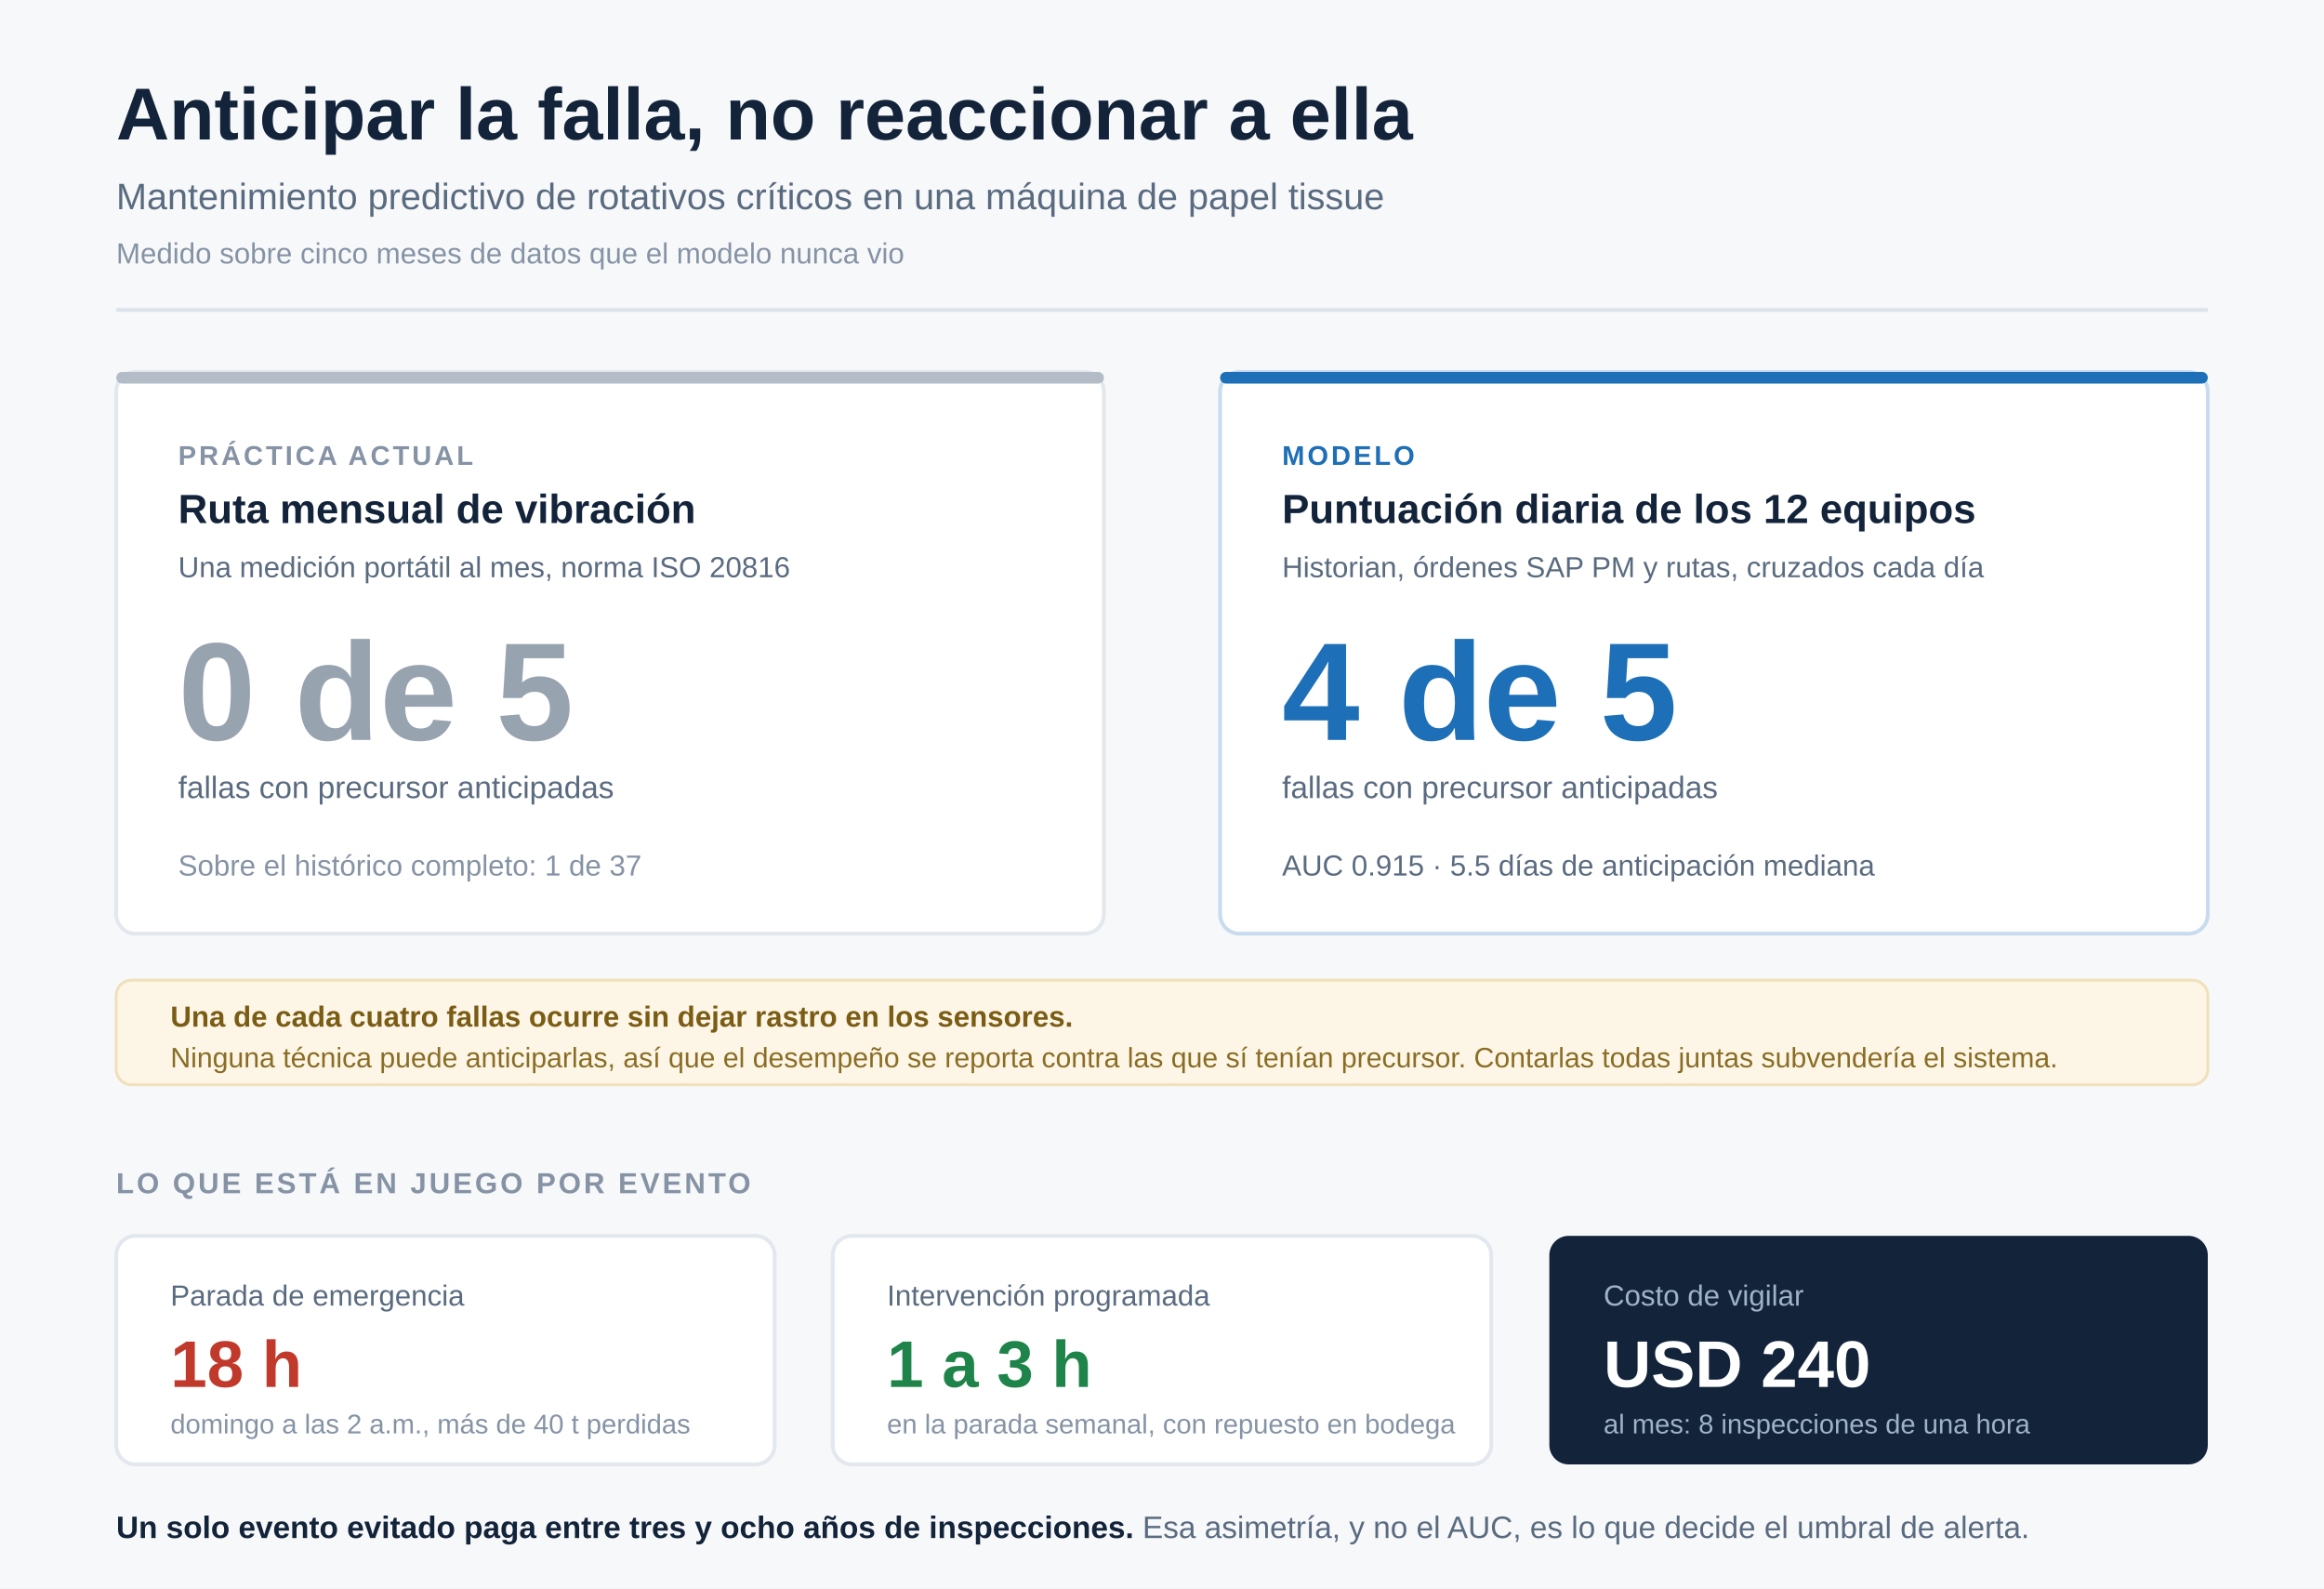
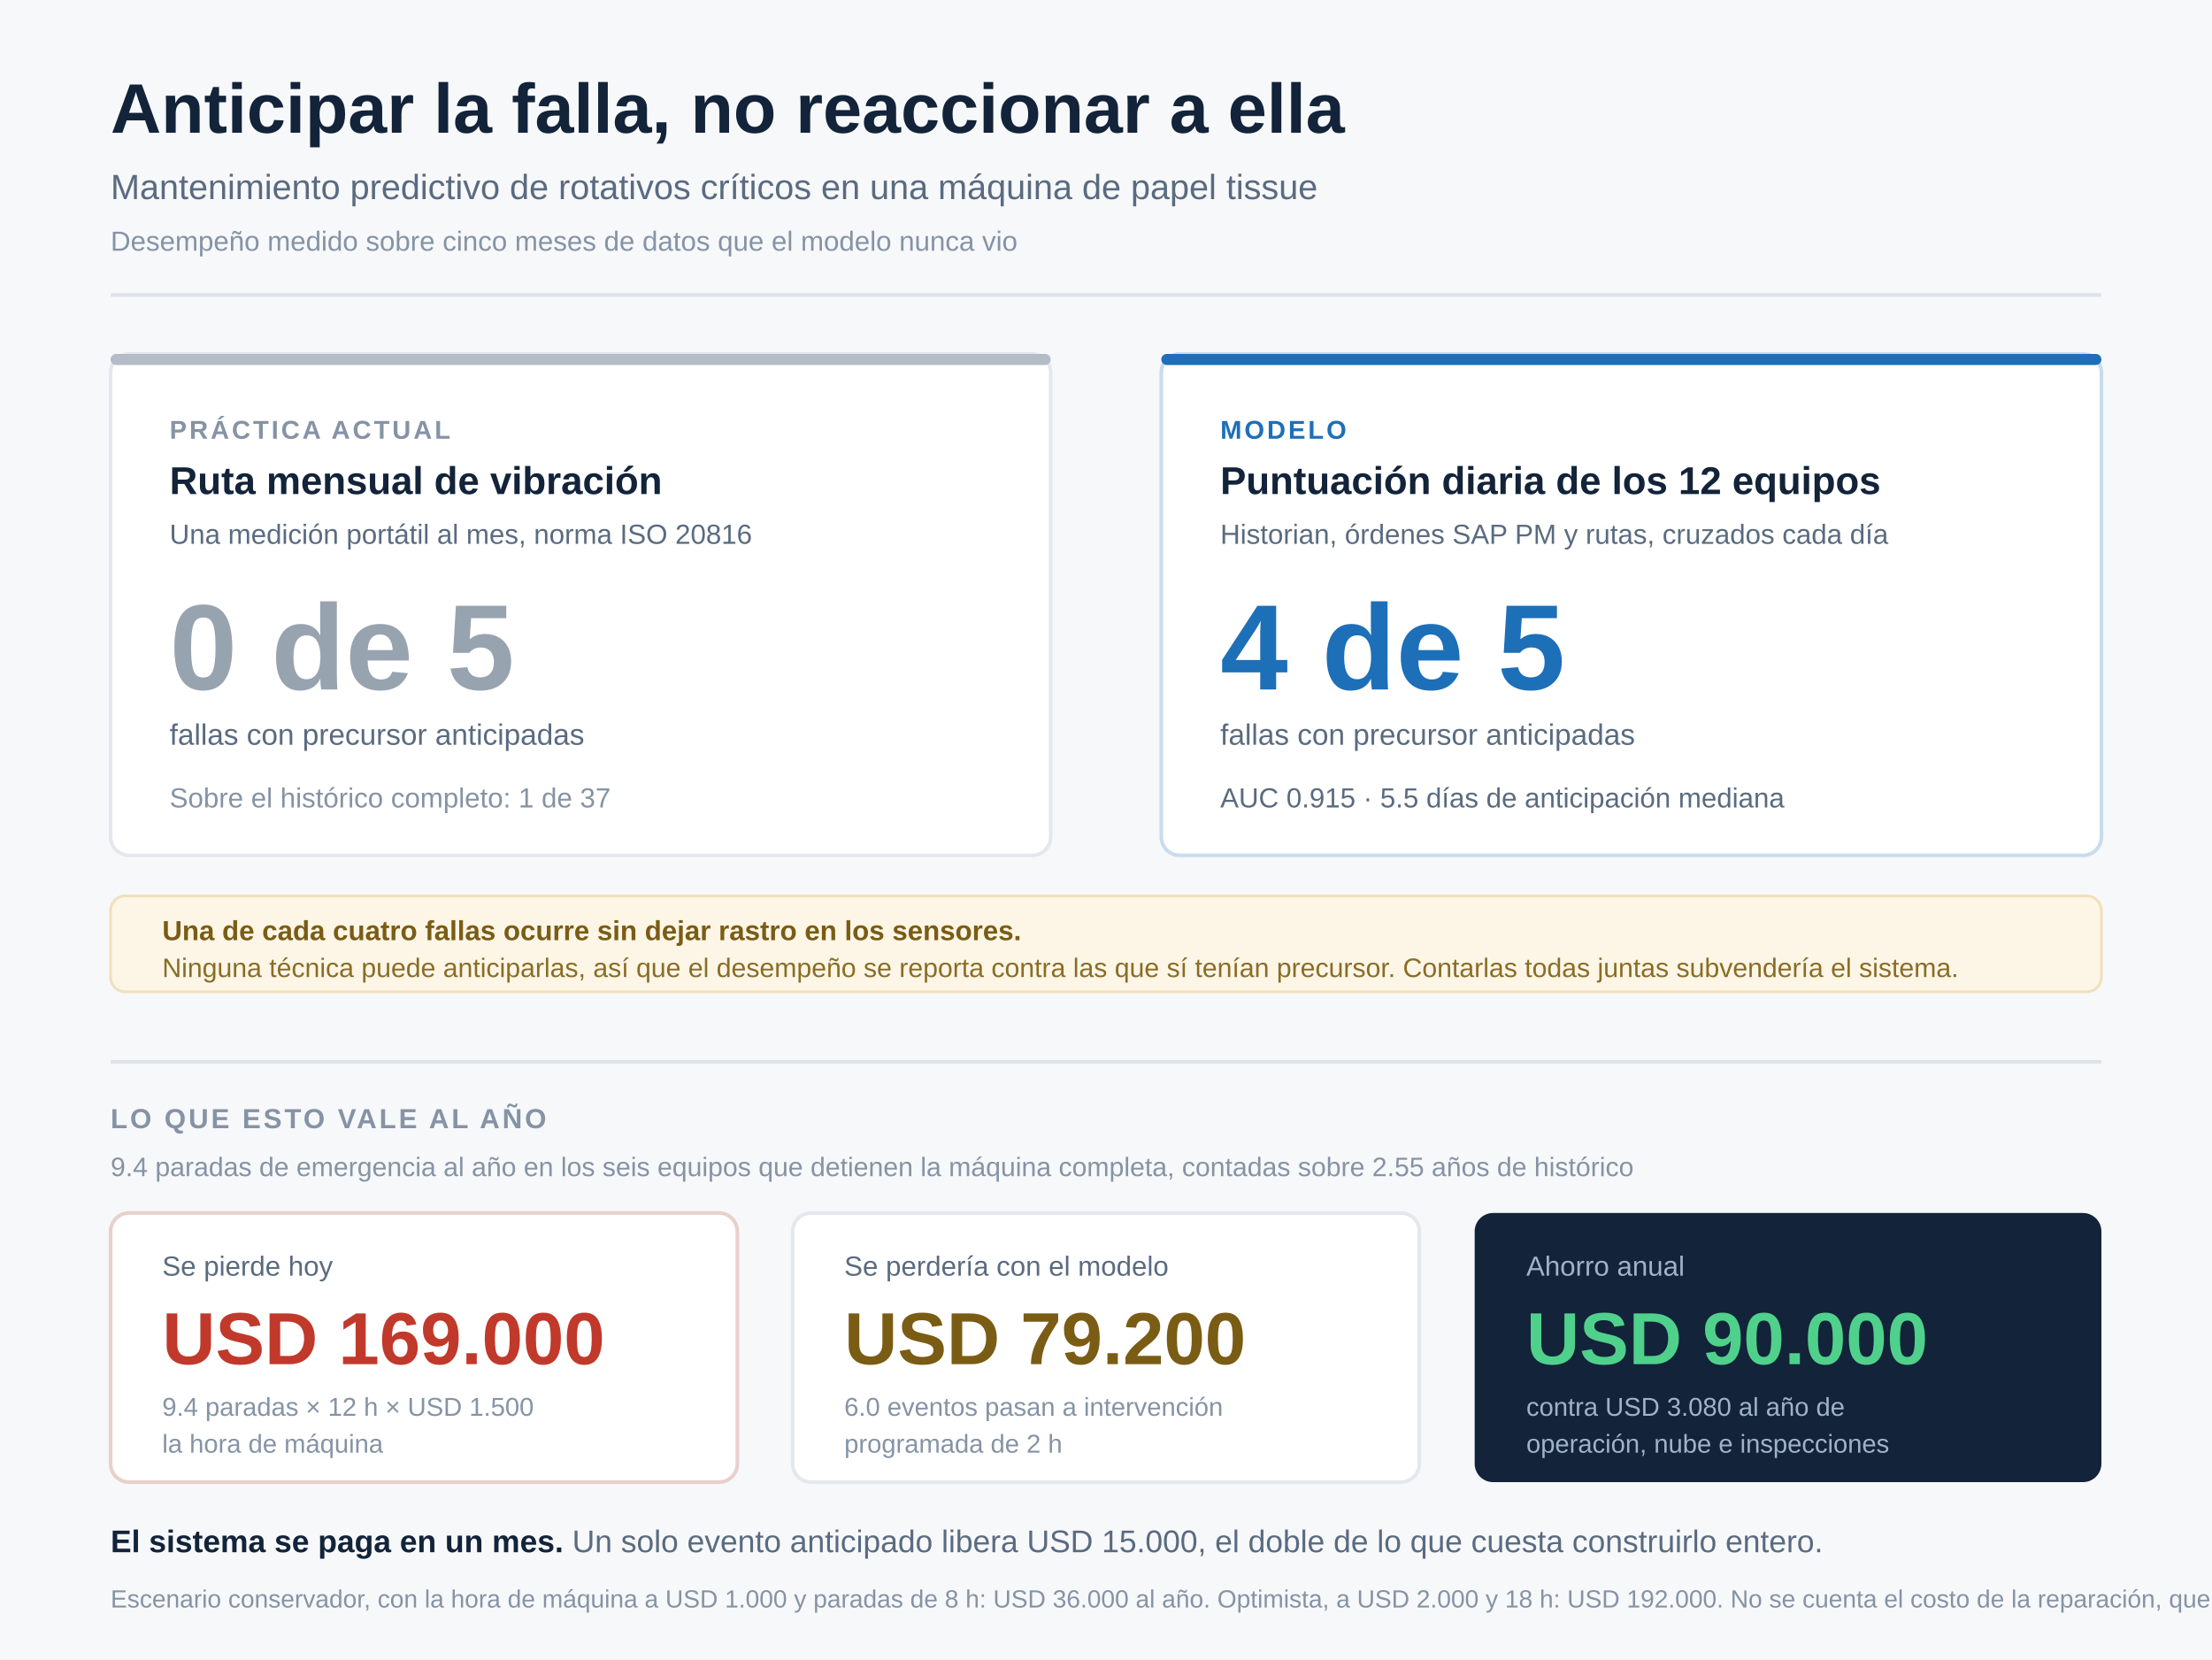
- <svg xmlns="http://www.w3.org/2000/svg" viewBox="0 0 1200 820" width="1200" height="820" font-family="Segoe UI, Helvetica Neue, Arial, sans-serif">
-   <rect width="1200" height="820" fill="#f7f8fa" />
+ <svg xmlns="http://www.w3.org/2000/svg" viewBox="0 0 1200 900" width="1200" height="900" font-family="Segoe UI, Helvetica Neue, Arial, sans-serif">
+   <rect width="1200" height="900" fill="#f7f8fa" />
  <text x="60" y="72" font-size="38" font-weight="700" fill="#12233a">Anticipar la falla, no reaccionar a ella</text>
  <text x="60" y="108" font-size="19" fill="#5a6b80">Mantenimiento predictivo de rotativos críticos en una máquina de papel tissue</text>
-   <text x="60" y="136" font-size="15" fill="#8593a5">Medido sobre cinco meses de datos que el modelo nunca vio</text>
+   <text x="60" y="136" font-size="15" fill="#8593a5">Desempeño medido sobre cinco meses de datos que el modelo nunca vio</text>
  <line x1="60" y1="160" x2="1140" y2="160" stroke="#dde3ea" stroke-width="2" />
-   <rect x="60" y="192" width="510" height="290" rx="10" fill="#ffffff" stroke="#e3e8ee" stroke-width="2" />
+   <rect x="60" y="192" width="510" height="272" rx="10" fill="#ffffff" stroke="#e3e8ee" stroke-width="2" />
  <rect x="60" y="192" width="510" height="6" rx="3" fill="#b3bcc7" />
-   <text x="92" y="240" font-size="14" font-weight="700" fill="#8593a5" letter-spacing="1.4">PRÁCTICA ACTUAL</text>
-   <text x="92" y="270" font-size="21" font-weight="600" fill="#12233a">Ruta mensual de vibración</text>
-   <text x="92" y="298" font-size="15" fill="#5a6b80">Una medición portátil al mes, norma ISO 20816</text>
-   <text x="92" y="382" font-size="72" font-weight="700" fill="#98a3b0">0 de 5</text>
-   <text x="92" y="412" font-size="16" fill="#5a6b80">fallas con precursor anticipadas</text>
-   <text x="92" y="452" font-size="15" fill="#8593a5">Sobre el histórico completo: 1 de 37</text>
-   <rect x="630" y="192" width="510" height="290" rx="10" fill="#ffffff" stroke="#c9dcef" stroke-width="2" />
+   <text x="92" y="238" font-size="14" font-weight="700" fill="#8593a5" letter-spacing="1.4">PRÁCTICA ACTUAL</text>
+   <text x="92" y="268" font-size="21" font-weight="600" fill="#12233a">Ruta mensual de vibración</text>
+   <text x="92" y="295" font-size="15" fill="#5a6b80">Una medición portátil al mes, norma ISO 20816</text>
+   <text x="92" y="374" font-size="66" font-weight="700" fill="#98a3b0">0 de 5</text>
+   <text x="92" y="404" font-size="16" fill="#5a6b80">fallas con precursor anticipadas</text>
+   <text x="92" y="438" font-size="15" fill="#8593a5">Sobre el histórico completo: 1 de 37</text>
+   <rect x="630" y="192" width="510" height="272" rx="10" fill="#ffffff" stroke="#c9dcef" stroke-width="2" />
  <rect x="630" y="192" width="510" height="6" rx="3" fill="#1d6fb8" />
-   <text x="662" y="240" font-size="14" font-weight="700" fill="#1d6fb8" letter-spacing="1.4">MODELO</text>
-   <text x="662" y="270" font-size="21" font-weight="600" fill="#12233a">Puntuación diaria de los 12 equipos</text>
-   <text x="662" y="298" font-size="15" fill="#5a6b80">Historian, órdenes SAP PM y rutas, cruzados cada día</text>
-   <text x="662" y="382" font-size="72" font-weight="700" fill="#1d6fb8">4 de 5</text>
-   <text x="662" y="412" font-size="16" fill="#5a6b80">fallas con precursor anticipadas</text>
-   <text x="662" y="452" font-size="15" fill="#5a6b80">AUC 0.915  ·  5.5 días de anticipación mediana</text>
-   <rect x="60" y="506" width="1080" height="54" rx="8" fill="#fdf6e7" stroke="#f0e0bb" stroke-width="1.5" />
-   <text x="88" y="530" font-size="15" font-weight="600" fill="#7a5c14">Una de cada cuatro fallas ocurre sin dejar rastro en los sensores.</text>
-   <text x="88" y="551" font-size="14.5" fill="#8a6d24">Ninguna técnica puede anticiparlas, así que el desempeño se reporta contra las que sí tenían precursor. Contarlas todas juntas subvendería el sistema.</text>
-   <text x="60" y="616" font-size="15" font-weight="700" fill="#8593a5" letter-spacing="1.4">LO QUE ESTÁ EN JUEGO POR EVENTO</text>
-   <rect x="60" y="638" width="340" height="118" rx="10" fill="#ffffff" stroke="#e3e8ee" stroke-width="2" />
-   <text x="88" y="674" font-size="15" fill="#5a6b80">Parada de emergencia</text>
-   <text x="88" y="716" font-size="34" font-weight="700" fill="#c0392b">18 h</text>
-   <text x="88" y="740" font-size="14" fill="#8593a5">domingo a las 2 a.m., más de 40 t perdidas</text>
-   <rect x="430" y="638" width="340" height="118" rx="10" fill="#ffffff" stroke="#e3e8ee" stroke-width="2" />
-   <text x="458" y="674" font-size="15" fill="#5a6b80">Intervención programada</text>
-   <text x="458" y="716" font-size="34" font-weight="700" fill="#1e8449">1 a 3 h</text>
-   <text x="458" y="740" font-size="14" fill="#8593a5">en la parada semanal, con repuesto en bodega</text>
-   <rect x="800" y="638" width="340" height="118" rx="10" fill="#12233a" />
-   <text x="828" y="674" font-size="15" fill="#9fb3c8">Costo de vigilar</text>
-   <text x="828" y="716" font-size="34" font-weight="700" fill="#ffffff">USD 240</text>
-   <text x="828" y="740" font-size="14" fill="#9fb3c8">al mes: 8 inspecciones de una hora</text>
-   <text x="60" y="794" font-size="16" fill="#12233a">
-     <tspan font-weight="700">Un solo evento evitado paga entre tres y ocho años de inspecciones.</tspan>
-     <tspan fill="#5a6b80"> Esa asimetría, y no el AUC, es lo que decide el umbral de alerta.</tspan>
+   <text x="662" y="238" font-size="14" font-weight="700" fill="#1d6fb8" letter-spacing="1.4">MODELO</text>
+   <text x="662" y="268" font-size="21" font-weight="600" fill="#12233a">Puntuación diaria de los 12 equipos</text>
+   <text x="662" y="295" font-size="15" fill="#5a6b80">Historian, órdenes SAP PM y rutas, cruzados cada día</text>
+   <text x="662" y="374" font-size="66" font-weight="700" fill="#1d6fb8">4 de 5</text>
+   <text x="662" y="404" font-size="16" fill="#5a6b80">fallas con precursor anticipadas</text>
+   <text x="662" y="438" font-size="15" fill="#5a6b80">AUC 0.915  ·  5.5 días de anticipación mediana</text>
+   <rect x="60" y="486" width="1080" height="52" rx="8" fill="#fdf6e7" stroke="#f0e0bb" stroke-width="1.5" />
+   <text x="88" y="510" font-size="15" font-weight="600" fill="#7a5c14">Una de cada cuatro fallas ocurre sin dejar rastro en los sensores.</text>
+   <text x="88" y="530" font-size="14.5" fill="#8a6d24">Ninguna técnica puede anticiparlas, así que el desempeño se reporta contra las que sí tenían precursor. Contarlas todas juntas subvendería el sistema.</text>
+   <line x1="60" y1="576" x2="1140" y2="576" stroke="#dde3ea" stroke-width="2" />
+   <text x="60" y="612" font-size="15" font-weight="700" fill="#8593a5" letter-spacing="1.4">LO QUE ESTO VALE AL AÑO</text>
+   <text x="60" y="638" font-size="14.5" fill="#8593a5">9.4 paradas de emergencia al año en los seis equipos que detienen la máquina completa, contadas sobre 2.55 años de histórico</text>
+   <rect x="60" y="658" width="340" height="146" rx="10" fill="#ffffff" stroke="#e8d0cc" stroke-width="2" />
+   <text x="88" y="692" font-size="15" fill="#5a6b80">Se pierde hoy</text>
+   <text x="88" y="740" font-size="40" font-weight="700" fill="#c0392b">USD 169.000</text>
+   <text x="88" y="768" font-size="14" fill="#8593a5">9.4 paradas × 12 h × USD 1.500</text>
+   <text x="88" y="788" font-size="14" fill="#8593a5">la hora de máquina</text>
+   <rect x="430" y="658" width="340" height="146" rx="10" fill="#ffffff" stroke="#e3e8ee" stroke-width="2" />
+   <text x="458" y="692" font-size="15" fill="#5a6b80">Se perdería con el modelo</text>
+   <text x="458" y="740" font-size="40" font-weight="700" fill="#7a5c14">USD 79.200</text>
+   <text x="458" y="768" font-size="14" fill="#8593a5">6.0 eventos pasan a intervención</text>
+   <text x="458" y="788" font-size="14" fill="#8593a5">programada de 2 h</text>
+   <rect x="800" y="658" width="340" height="146" rx="10" fill="#12233a" />
+   <text x="828" y="692" font-size="15" fill="#9fb3c8">Ahorro anual</text>
+   <text x="828" y="740" font-size="40" font-weight="700" fill="#4fd18b">USD 90.000</text>
+   <text x="828" y="768" font-size="14" fill="#9fb3c8">contra USD 3.080 al año de</text>
+   <text x="828" y="788" font-size="14" fill="#9fb3c8">operación, nube e inspecciones</text>
+   <text x="60" y="842" font-size="17" fill="#12233a">
+     <tspan font-weight="700">El sistema se paga en un mes.</tspan>
+     <tspan fill="#5a6b80"> Un solo evento anticipado libera USD 15.000, el doble de lo que cuesta construirlo entero.</tspan>
  </text>
+   <text x="60" y="872" font-size="13.5" fill="#8593a5">Escenario conservador, con la hora de máquina a USD 1.000 y paradas de 8 h: USD 36.000 al año. Optimista, a USD 2.000 y 18 h: USD 192.000. No se cuenta el costo de la reparación, que ocurre en ambos casos.</text>
</svg>
